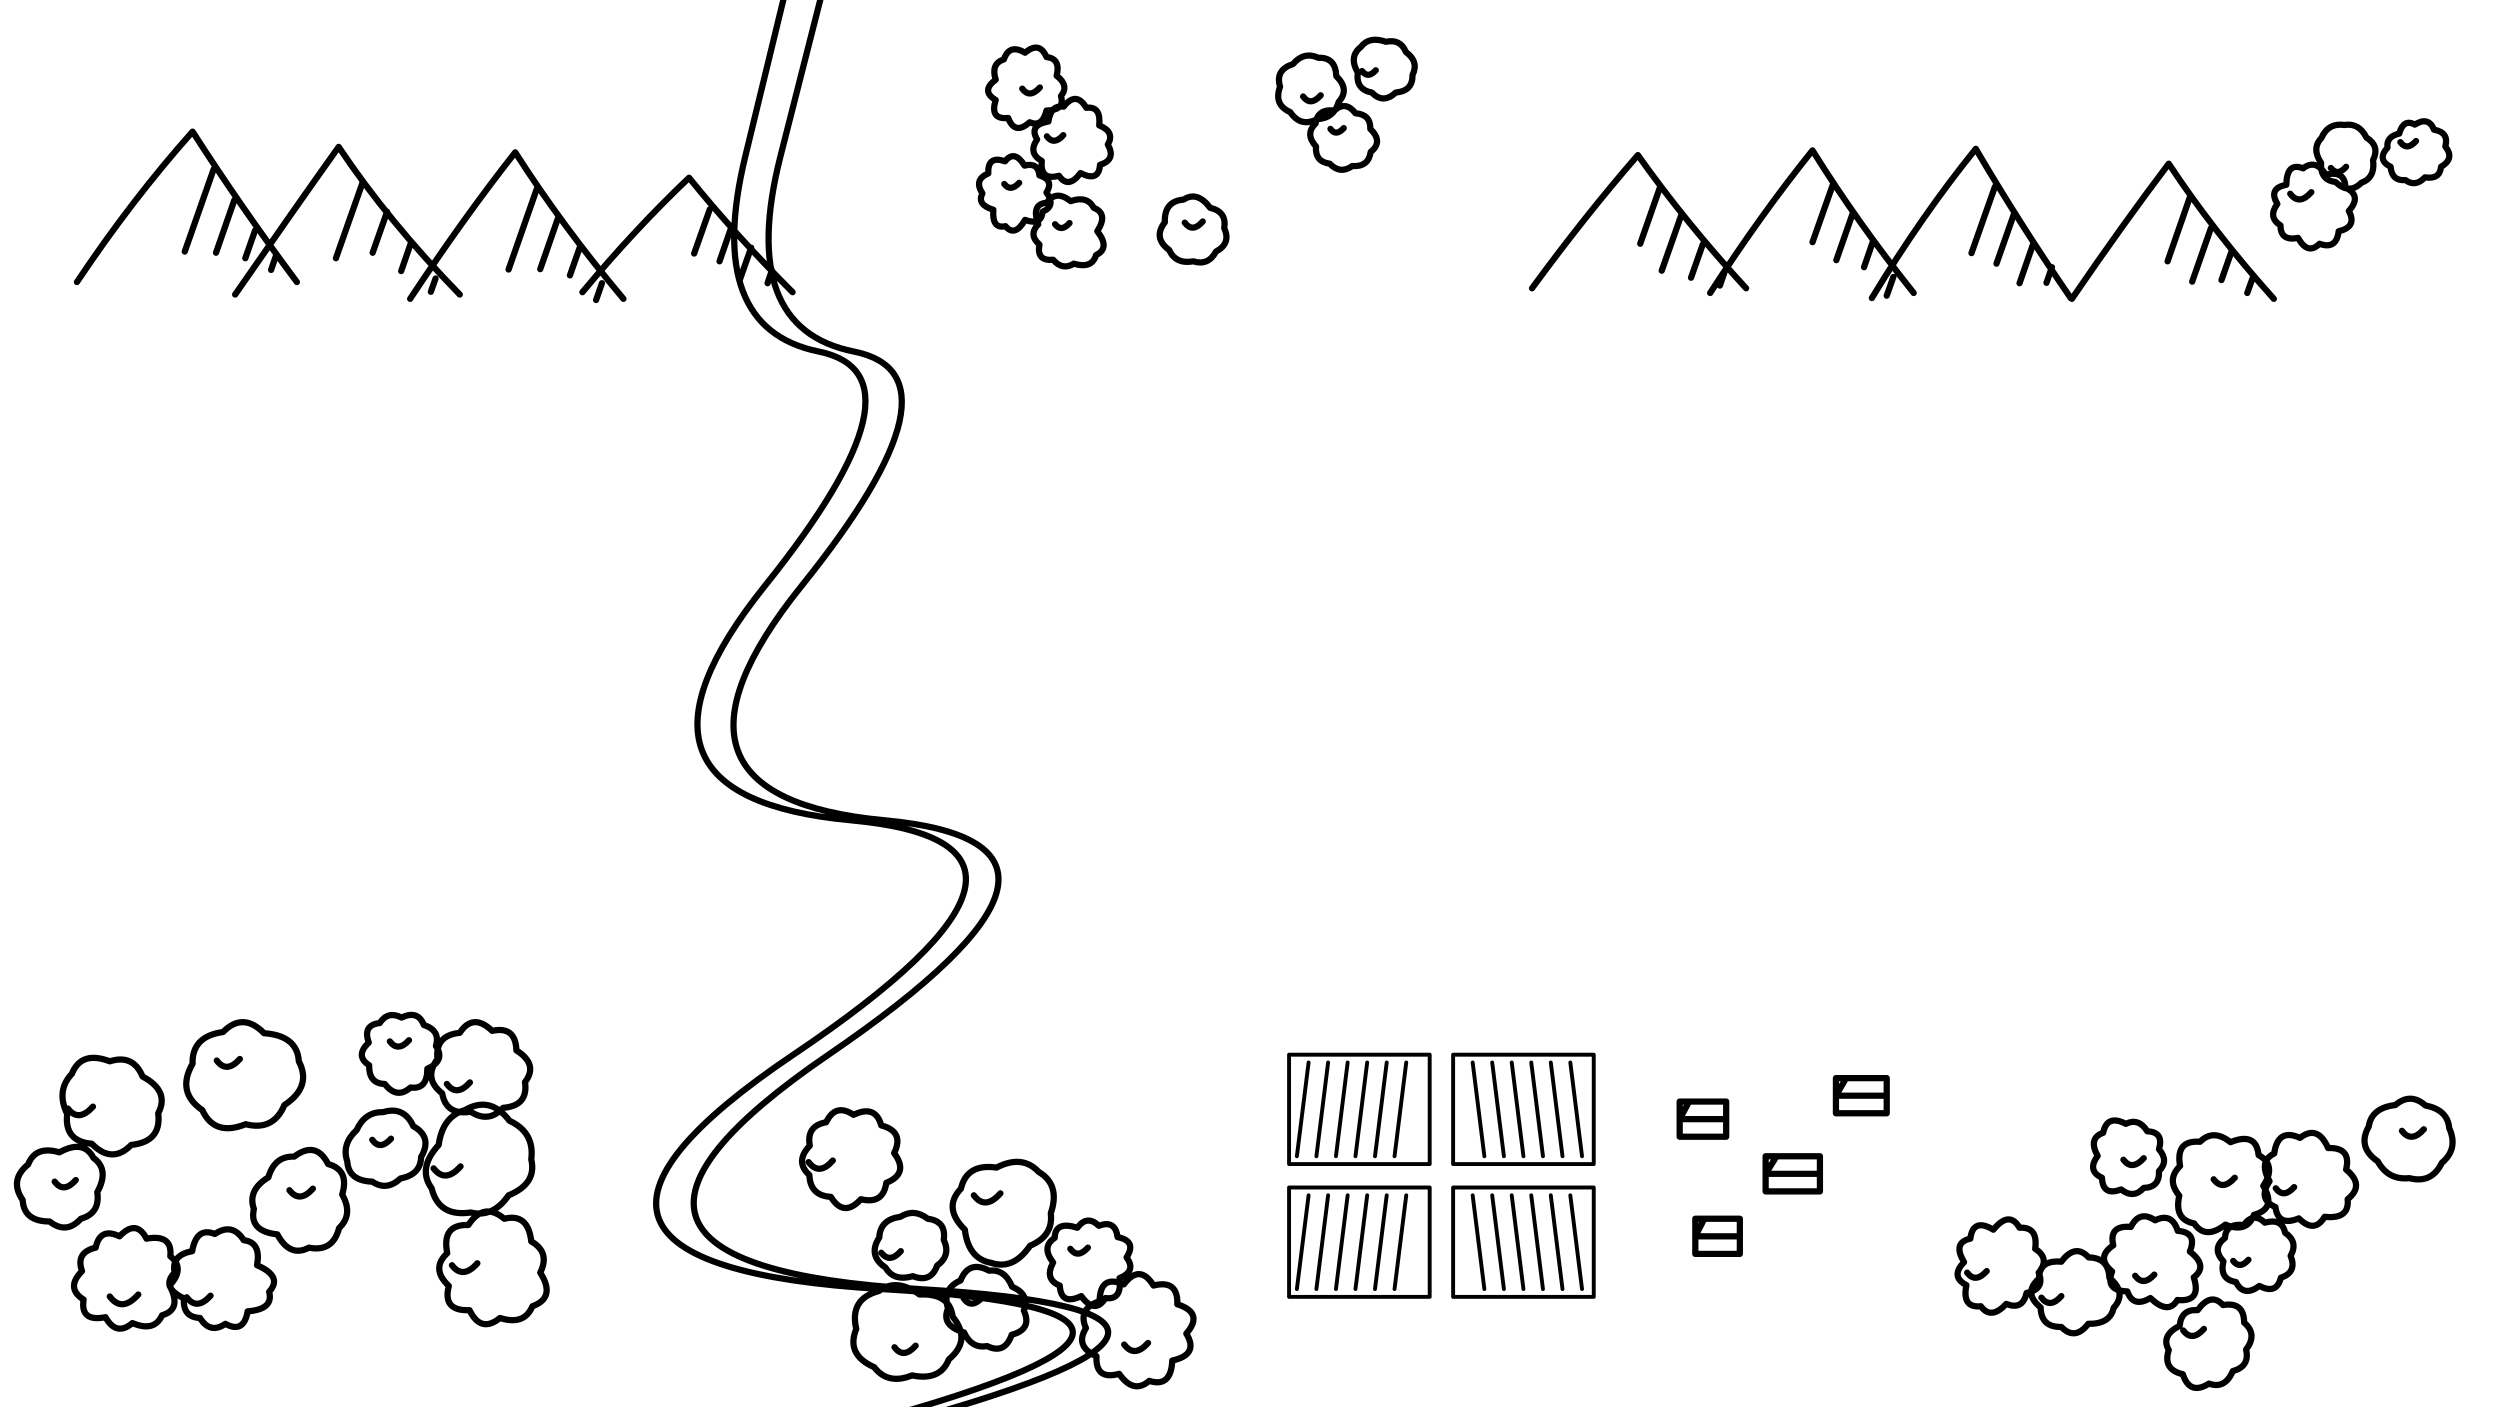
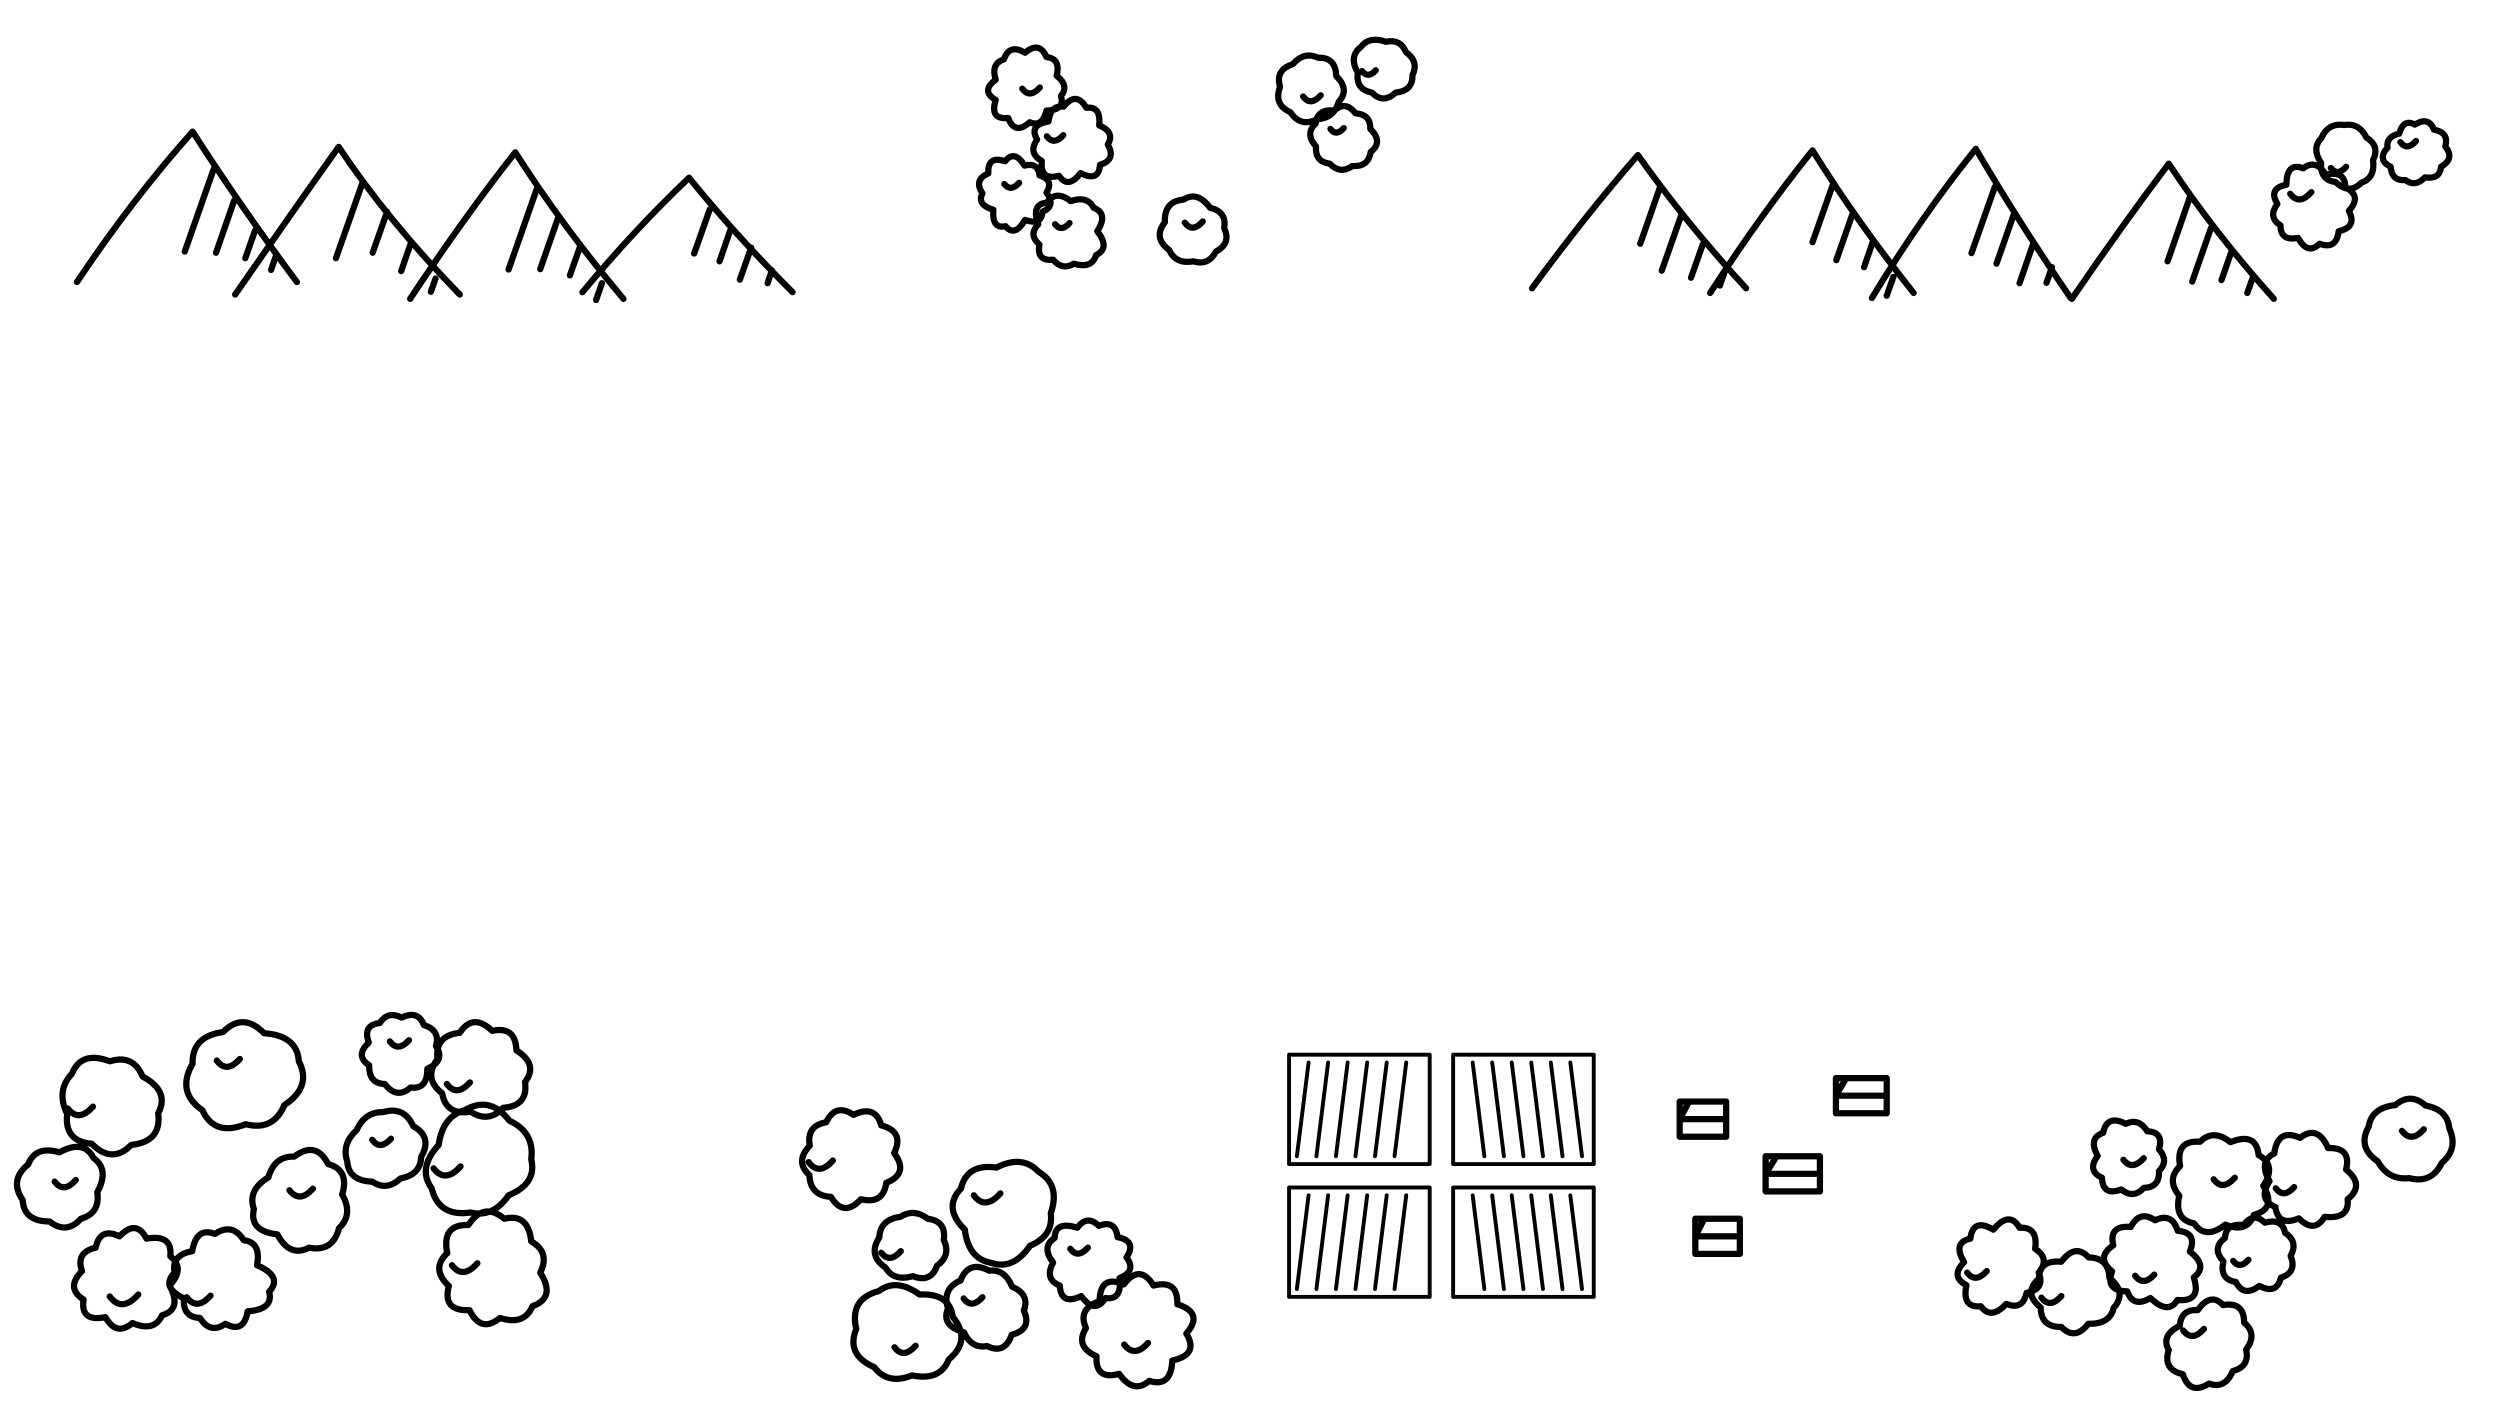
<svg xmlns="http://www.w3.org/2000/svg" viewBox="0 0 640 360">
  <g fill="none" stroke="#000" stroke-linecap="round" stroke-linejoin="round">
-     <path stroke-width="1.6" d="M19.7 72.2Q33.8 51.1 49.3 33.7Q61.7 53 76 72.2M54.7 43.3l-7.4 21.1M60 51.2l-4.7 13.5M65.3 59l-2.5 7.1M70.6 65.6l-1.2 3.5M60.2 75.4Q74.6 54.6 86.7 37.6Q99.3 56.5 117.7 75.4M92.9 46.5l-6.9 19.6M99.1 54.2l-3.7 10.5M105.3 61.9l-2.6 7.5M111.5 71.3l-1.2 3.4M105 76.5Q118.6 55.9 131.9 39Q143.9 57.8 159.6 76.5M137.4 48.4l-7.2 20.6M143 55.4l-4.7 13.5M148.5 63.1l-2.6 7.4M154.1 72.5l-1.5 4.3M149.1 74.8Q162.5 58.7 176.4 45.5Q188.2 60.1 202.9 74.8M181.7 53.6l-4 11.3M187 58.8l-2.8 8.1M192.3 63.4l-2.9 8.2M197.6 69.2l-1.1 3.3M392.2 73.8Q405.9 55.1 419.3 39.7Q431.4 56.8 447 73.8M424.9 48.1l-5 14.3M430.4 55.1l-5 14.2M435.9 62.6l-3 8.5M441.5 69.6l-1.2 3.5M437.8 75Q450.8 54.9 464 38.5Q475.4 56.8 489.9 75M469.2 47.3l-5.2 14.7M474.3 54.6l-4.2 12M479.5 61.7l-2.3 6.7M484.7 70.9l-1.7 4.8M479.2 76.3Q491.9 55.3 505.8 38.1Q517 57.2 530.1 76.3M510.7 47.8l-6 17M515.6 54.7l-4.5 12.8M520.4 62.7l-3.4 9.8M525.3 68.4l-1.4 4M530.4 76.5Q543.4 57.5 555.2 41.9Q566.6 59.2 582.1 76.5M560.6 50.5l-5.7 16.4M566 58.4l-4.8 13.7M571.4 64l-2.7 7.7M576.7 71.1l-1.4 3.9M354.8 10.7Q358.5 9.9 359.9 13.3Q363.3 15.8 361.6 19.2Q361.7 23.3 357.3 23.7Q354.1 26.7 351.2 23.7Q347 22.9 347.6 18.6Q345.2 14.5 348.4 12Q350.5 9.2 354.8 10.7M352.2 18q-2 2.2 -3.5 0.2M263.6 31.3Q259.8 34.7 258.1 30.2Q253.3 30.7 254.9 25.6Q251 23.3 254.9 20.4Q253.6 16.3 257 15.2Q258.4 11.1 262.4 13.5Q266.1 10.4 267.9 14.6Q271.6 15 270.5 19.4Q273.8 21.9 271.6 24.6Q272.7 28.2 267.9 28.3Q266.8 32.7 263.6 31.3M266.2 22.4q-2.6 2.9 -4.5 0.3M342.1 19.5Q345.6 22.9 342.7 26.1Q341.5 30.3 337.2 30.5Q333 32.7 330.3 28.7Q326 26.8 327.7 22.2Q326.4 17.9 331 16.4Q333.8 13.1 337.5 14.8Q341.9 14.6 342.1 19.5M338.1 24.4q-2.6 2.9 -4.5 0.3M340.4 41.9Q336.6 41.4 336.9 37.5Q334 34.3 336.8 31.6Q337.3 27.8 341.6 28.3Q344.5 25.7 347 29Q350.9 29.3 350.8 33Q354.2 36.3 350.9 38.9Q350.3 42.8 346.2 42.5Q343.1 44.7 340.4 41.9M344 32.8q-2 2.2 -3.4 0.2M265.5 35.7Q263.3 32 268.4 31.1Q269 26.8 272.3 27.3Q275.5 23.2 278.1 27.6Q281.9 27.1 281.4 32.1Q285.5 33.8 283.6 37Q285.8 40.9 281.6 42.2Q281.3 46.7 276.6 44.3Q273.5 48.5 271.1 45Q266.2 46.3 266.7 41.2Q263.1 39.2 265.5 35.7M272.2 34.6q-2.4 2.7 -4.2 0.3M257.4 57.9Q253.9 58.7 254.3 53.7Q250 52.4 251.5 49.5Q249.2 46 253 44.4Q252.8 39.7 257.3 41.3Q259.7 38.2 262.3 42.4Q265.7 41.5 266.1 44.9Q269.9 46.1 267.9 49.3Q270.4 52.7 266.9 54.2Q266.6 57.8 262.4 56.3Q259.8 60.8 257.4 57.9M260.9 46.8q-2.2 2.4 -3.8 0.3M299.3 64Q295.1 60.9 298.2 56.9Q298 51.5 303 51.1Q306.5 48.8 309.8 53.2Q314.1 54.2 313.4 58.4Q315.2 62.3 311.3 64.4Q309.3 68.1 305.5 66.9Q301 67.7 299.3 64M307.9 56.7q-2.6 3 -4.6 0.3M280 53.2Q283.8 54.7 280.9 59.2Q284.3 63.5 280.6 65.3Q279.5 68.9 274.9 67.5Q272 69.3 269.6 66.5Q265.3 66.9 266.1 62.6Q263.2 60.1 265.8 57.4Q263.9 52.2 268 51.9Q270.3 48.5 274.1 51.5Q278.3 50 280 53.2M273.8 57.1q-2.1 2.4 -3.7 0.3M614.2 34.2Q615.3 30.3 618.2 31.9Q621.7 29.7 623.1 33.2Q627 33.9 626 37.5Q628.5 40.6 624.9 42.7Q624.6 46 620.8 45.4Q618.3 48 615.8 46.1Q612.3 46.4 612 42.7Q608.4 40.9 611.2 37.8Q610.8 35 614.2 34.2M618.5 36.1q-2.3 2.6 -4 0.3M597.9 46.6Q593.9 46.1 594.2 41.7Q591.7 38 594.3 35.3Q596 31.4 600.2 32Q603.9 31.4 605.8 35.2Q609.3 37.4 607.5 41Q608.1 45.5 604.5 46.8Q601.4 49.9 597.9 46.6M600.6 42.7q-2.2 2.5 -3.9 0.3M598.7 59.2Q598.1 64 593.8 62.4Q590.8 65.4 588.3 60.9Q583.8 61.8 583.8 57.7Q580.5 55.6 583 52.2Q580.6 48.2 585.3 47.3Q585.4 41.4 589.6 43.1Q592.8 40.6 595.4 44.7Q600.4 43.6 600.4 48Q604.8 50.1 601.3 54Q603.5 58.1 598.7 59.2M591.7 49.2q-3.1 3.5 -5.4 0.4M108.5 262.4Q112.8 263.8 111.6 267.8Q114.1 271.5 109.4 273.6Q109.4 279 105.1 278.4Q101.6 281.5 98.5 277.5Q94.4 277.4 94.5 272.7Q90.8 270.3 94.4 266.9Q92.8 262.4 97.2 261.9Q99.3 258.7 102.8 260.5Q107 258.5 108.5 262.4M104.7 266.3q-2.8 3.1 -4.9 0.3M112 271.1Q111.3 265.1 117.7 264.4Q121.1 259.2 126 263.9Q132 262.6 132.2 268.9Q137.9 272.5 134.4 277Q135.3 283.1 128.8 283.6Q125.1 287.6 120.5 284.6Q114.2 285.6 113.2 279.9Q108.3 276.1 112 271.1M120.3 277.1q-3.4 3.8 -5.9 0.4M67.6 264.5Q76.1 265.1 76.5 271.7Q79.9 278.2 72.8 282.9Q70 289.6 62.9 287.8Q54.9 291 51.8 284.2Q45.1 279.6 49.3 272.3Q49.1 265.3 57.1 264.2Q62.2 259 67.6 264.5M61.4 271.1q-3.4 3.8 -5.9 0.4M28.1 271.7Q34.1 269.8 36.5 275.6Q43.5 279.3 40.5 285Q41.4 292.3 33.6 293.1Q28.7 298.1 23.5 292.8Q16.4 292.2 17.2 285.2Q14.3 279.2 18.4 274.9Q20.8 268.9 28.1 271.7M23.8 283.3q-3.7 4.1 -6.4 0.5M91.3 289.3Q93.4 284.6 98.1 284.7Q103.4 283.1 105.8 288.3Q110.8 291.1 107.8 296.2Q107.7 300.7 102.5 301.7Q99 305 95.3 302.5Q89.2 302.3 88.9 297.3Q87.4 292.9 91.3 289.3M100.1 291.5q-2.8 3.1 -4.8 0.3M120.5 310.4Q112.3 311.6 110.5 304.2Q106.8 299.1 112.3 293.1Q113.3 285.8 119 284.2Q125.5 280.4 130.4 286.9Q136.9 289.9 136 296.8Q137.5 303 130.2 306Q126.2 311.8 120.5 310.4M117.9 298.6q-3.9 4.4 -6.9 0.5M20.7 312Q17 316.1 12.7 312.7Q6.1 312.7 5.8 307.2Q2.3 302.1 7.2 298.1Q9.1 293.2 15.2 295Q21.4 291.6 23.9 296.4Q28.1 299.4 24.9 305.2Q25.7 310.6 20.7 312M19.4 302.1q-3.1 3.5 -5.4 0.4M79.1 319.4Q74.2 322 71 316Q63.7 315.2 65 309.5Q63.3 304.7 68.7 301.4Q70.3 295.9 75.3 296.1Q80.9 291.9 84 298Q89.5 299.5 87.6 305.8Q90.5 310.9 86.8 314.4Q85.2 320.6 79.1 319.4M80.1 304.3q-3.4 3.8 -6 0.4M138.3 325.8Q142.4 332.2 136.3 334.4Q134.2 339.4 128 337.4Q123.1 341.4 120.2 335.4Q113.2 335.7 114.9 329.2Q110.2 324.8 114.5 320.8Q113 313.4 119.9 313.6Q123.8 307.6 129.1 312Q135.2 310.5 136 317.8Q140.9 320.6 138.3 325.8M122.2 323.4q-3.7 4.2 -6.5 0.5M41.5 336.7Q39.5 341.1 33.9 338.7Q29.8 342.2 27 337.2Q20.5 338.5 21.4 332.7Q16.7 329.7 21 325.4Q19.3 320.6 24.5 319.4Q25.6 314.1 30.6 316.5Q34.9 312 37.5 317.1Q44.2 315.9 43.6 321.6Q47.5 324.7 43.4 329.1Q46.7 335.2 41.5 336.7M35.4 331.4q-4.2 4.7 -7.3 0.5M63.4 335.7Q62.4 341.5 57.7 338.9Q53.8 341.6 51.2 337.4Q46.7 337.2 47.1 332.4Q41.1 329.5 44.7 325.8Q43.8 321.3 49.2 320.3Q50.3 314 55 315.9Q59.5 312.9 62.4 317.5Q66.9 318 65.8 323.9Q72.5 326.8 68.9 330.7Q70.1 335.2 63.4 335.7M53.9 331.7q-3.5 3.9 -6.1 0.4M212.7 306.4Q207.4 306.1 207.2 300.8Q203.4 297.4 207.3 293.3Q206.4 288.2 211.5 287.3Q213.9 282.3 218.5 285.4Q224.1 282.7 225.6 288.1Q231.6 289.7 228.9 295.2Q232.8 300.4 226.9 302.8Q226.1 308.4 220.4 307Q216 311.8 212.7 306.4M213.2 297.1q-3.5 4 -6.2 0.4M246 304.3Q247.5 297.8 255.1 298.9Q261.7 295.5 265.9 300Q271.5 303.3 269 310.6Q269.7 316.4 263.7 318.9Q259.4 325.2 253.8 323.3Q247.9 322.3 247 314.8Q241.3 309.2 246 304.3M256.1 305.5q-3.9 4.4 -6.8 0.5M230.5 311.5Q234 309.3 237.5 312Q242.3 312.6 241.6 317.4Q243.5 321.4 239.9 324Q238.3 328.5 233.7 326.7Q228.8 328.1 226.7 324.5Q222.1 321.4 225.1 316.8Q225.3 312.2 230.5 311.5M230.6 320.3q-2.8 3.2 -5 0.4M283 332.3Q280.3 336.6 276.8 331.8Q271.6 334.3 271.3 329.1Q267.3 327.5 269.6 323.2Q266.5 319.2 270 316.9Q270.1 312.5 275.8 314.3Q278.3 310.9 281.3 313.8Q285.5 312.2 286.1 316.7Q291.1 317.7 288.4 321.9Q291 325.4 286.6 327.2Q287.3 332.9 283 332.3M278.5 319.4q-2.6 2.9 -4.5 0.3M262.1 335.5Q264.3 340.3 259 341.7Q257.2 346.8 252.7 344.6Q248.7 345.3 246.8 341.1Q240.8 339.3 242.7 335Q241.1 329.9 245.9 327.8Q248 322.5 253.2 325.3Q257.2 324.8 259.1 329.4Q263.7 331.4 262.1 335.5M251.5 332.1q-2.8 3.1 -4.8 0.3M295.3 329.1Q301.6 327.5 301.4 333.9Q308.3 336.1 303.7 341.4Q307 346.8 300.1 348.3Q299.8 355.3 294.2 353.5Q290.2 357 286.5 351.7Q280.4 353.4 280.7 347.2Q275.1 344.7 278 340Q275.8 335 281.5 333.1Q281.6 326.2 287.7 328.8Q291.8 323.4 295.3 329.1M293.9 343.8q-3.5 3.9 -6.1 0.4M225 330.5Q229.5 327.1 235.4 331.4Q243.1 331 243.9 337.1Q248.8 343.1 242.9 348Q240.7 353.6 233.5 352.1Q227.3 354.6 223.8 350Q216.5 346.8 219.2 340.2Q217.4 332.5 225 330.5M234.4 344.5q-3.1 3.5 -5.4 0.4M608.7 297.3Q603.4 293.7 606.4 288.4Q607.1 283.6 613.2 282.9Q617.1 279.6 620.9 283Q626.6 284.1 627 288.8Q629.4 294.1 625.1 297.7Q622.5 303.1 616.8 301.6Q611.4 302.2 608.7 297.3M620.5 289.1q-3.2 3.6 -5.6 0.4M538.1 301.5Q534.2 299.7 537 295.9Q534.5 291.4 538.4 290Q539.4 285.2 544.2 287.7Q547.5 286.1 549.7 289.6Q554 289.8 552.7 294.2Q555.3 297.2 552.7 299.8Q552.9 304 548.8 304.1Q546.2 307 543 304.5Q538.3 306.3 538.1 301.5M548.8 296.5q-3 3.3 -5.2 0.4M588.5 311.9Q583.2 314.1 582.5 309Q577.9 307 581 302.4Q578.1 297.3 582.2 295.3Q583.1 288.7 588.8 291.3Q593.3 287.8 596 293.9Q602 293.7 600.6 299.4Q605.5 303.4 601 307Q601.5 312.2 595.1 311.5Q592.5 315.9 588.5 311.9M587.3 303.9q-2.7 3 -4.7 0.3M558.1 298.5Q556.9 291.8 563.2 292.3Q566.6 288.9 571 292.4Q577.6 289.7 578.2 295.7Q582.9 298.3 579.4 303.6Q582.9 309.4 577 311Q575.2 315.8 569.7 313.5Q564.6 317.5 561.7 313.2Q556.5 312.2 557.9 306.1Q554.5 302 558.1 298.5M572.1 301.5q-3.1 3.5 -5.4 0.4M569.2 322.9Q566.1 319.6 569.6 316.9Q569.8 313.1 574.4 313.6Q576.9 310.2 579.8 313Q584.2 311.8 585 315.6Q588.4 317.9 586.4 321.5Q588.1 325.7 583.9 327.1Q582.8 331.5 578.4 329.2Q574.4 332.2 572.4 328.2Q568.1 327.5 569.2 322.9M575.6 322.5q-2.2 2.5 -3.9 0.3M545.5 314.1Q547.7 309.7 551.7 312.4Q556 310.3 557.5 315.1Q562.6 315.5 560.6 320.4Q565.4 324.1 561.6 327Q563.7 333.4 557.4 332.8Q555.1 336.7 550.5 332.3Q546.1 334.9 544.6 330.6Q538.8 330.4 540.7 325.5Q536.4 321.9 541 318.8Q539.8 313.6 545.5 314.1M551.5 326.3q-2.8 3.1 -4.9 0.3M521 319.7Q524.9 322.2 521.9 325.8Q523.6 330 518.8 331Q517.8 335.5 513.6 333.8Q509.7 338 507.1 334.4Q502.2 334.9 503.4 329Q499.2 326.8 502.8 323.1Q499.8 318.1 504.4 317.1Q505.1 311.7 510.3 314.8Q514.4 309.8 517 314.3Q521.8 314 521 319.7M508.6 325.4q-2.9 3.2 -5 0.4M534.7 321.9Q539.8 322 540 327.1Q544.6 331 541.1 334.8Q540.2 339 534.6 338.9Q531.2 343.3 527.7 339.7Q522.5 339.8 522.4 334.7Q517.8 331 522 327.3Q522 322.5 527.7 323Q531.3 318.2 534.7 321.9M527.7 331.8q-2.9 3.3 -5.1 0.4M558.8 351.8Q553.6 350.6 555.2 345.6Q553.1 341.9 558 339.4Q558.4 335.1 562.6 335.4Q566 330.7 569.1 334.1Q574.5 333.2 574.5 338.6Q578 341.5 575 345.5Q576 349.8 571.6 351Q569.6 355.7 565.5 354.2Q560.6 357.3 558.8 351.8M564.2 340.2q-3 3.4 -5.3 0.4M430 282h11.9v9h-11.9zM430 286.5h11.9M432.4 282l-2.4 4.5M452 296h13.9v9h-13.9zM452 300.5h13.9M454.8 296l-2.8 4.5M434 312h11.4v9h-11.4zM434 316.5h11.4M436.3 312l-2.3 4.5M470 276h13v9h-13zM470 280.5h13M472.6 276l-2.6 4.5M201.5 -4T190.8 40T209.6 90T195.8 150T217.9 210T203.1 270T225.8 330T214.8 366M211 -4T199.8 40T218.6 90T205.2 150T226.5 210T212.1 270T235.2 330T224.2 366" />
+     <path stroke-width="1.6" d="M19.7 72.2Q33.8 51.1 49.3 33.7Q61.7 53 76 72.2M54.7 43.3l-7.4 21.1M60 51.2l-4.7 13.5M65.3 59l-2.5 7.1M70.6 65.6l-1.2 3.5M60.2 75.4Q74.6 54.6 86.7 37.6Q99.3 56.5 117.7 75.4M92.9 46.5l-6.9 19.6M99.1 54.2l-3.7 10.5M105.3 61.9l-2.6 7.5M111.5 71.3l-1.2 3.4M105 76.5Q118.6 55.9 131.9 39Q143.9 57.8 159.6 76.5M137.4 48.4l-7.2 20.6M143 55.4l-4.7 13.5M148.5 63.1l-2.6 7.4M154.1 72.5l-1.5 4.3M149.1 74.8Q162.5 58.7 176.4 45.5Q188.2 60.1 202.9 74.8M181.7 53.6l-4 11.3M187 58.8l-2.8 8.1M192.3 63.4l-2.9 8.2M197.6 69.2l-1.1 3.3M392.2 73.8Q405.9 55.1 419.3 39.7Q431.4 56.8 447 73.8M424.9 48.1l-5 14.3M430.4 55.1l-5 14.2M435.9 62.6l-3 8.5M441.5 69.6l-1.2 3.5M437.8 75Q450.8 54.9 464 38.5Q475.4 56.8 489.9 75M469.2 47.3l-5.2 14.7M474.3 54.6l-4.2 12M479.5 61.7l-2.3 6.7M484.7 70.9l-1.7 4.8M479.2 76.3Q491.9 55.3 505.8 38.1Q517 57.2 530.1 76.3M510.7 47.8l-6 17M515.6 54.7l-4.5 12.8M520.4 62.7l-3.4 9.8M525.3 68.4l-1.4 4M530.4 76.5Q543.4 57.5 555.2 41.9Q566.6 59.2 582.1 76.5M560.6 50.5l-5.7 16.4M566 58.4l-4.8 13.7M571.4 64l-2.7 7.7M576.7 71.1l-1.4 3.9M354.8 10.7Q358.5 9.9 359.9 13.3Q363.3 15.8 361.6 19.2Q361.7 23.3 357.3 23.7Q354.1 26.7 351.2 23.7Q347 22.9 347.6 18.6Q345.2 14.5 348.4 12Q350.5 9.2 354.8 10.7M352.2 18q-2 2.2 -3.5 0.2M263.6 31.3Q259.8 34.7 258.1 30.2Q253.3 30.7 254.9 25.6Q251 23.3 254.9 20.4Q253.6 16.3 257 15.2Q258.4 11.1 262.4 13.5Q266.1 10.4 267.9 14.6Q271.6 15 270.5 19.4Q273.8 21.9 271.6 24.6Q272.7 28.2 267.9 28.3Q266.8 32.7 263.6 31.3M266.2 22.4q-2.6 2.9 -4.5 0.3M342.1 19.5Q345.6 22.9 342.7 26.1Q341.5 30.3 337.2 30.5Q333 32.7 330.3 28.7Q326 26.8 327.7 22.2Q326.4 17.9 331 16.4Q333.8 13.1 337.5 14.8Q341.9 14.6 342.1 19.5M338.1 24.4q-2.6 2.9 -4.5 0.3M340.4 41.9Q336.6 41.4 336.9 37.5Q334 34.3 336.8 31.6Q337.3 27.8 341.6 28.3Q344.5 25.7 347 29Q350.9 29.3 350.8 33Q354.2 36.3 350.9 38.9Q350.3 42.8 346.2 42.5Q343.1 44.7 340.4 41.9M344 32.8q-2 2.2 -3.4 0.2M265.5 35.7Q263.3 32 268.4 31.1Q269 26.8 272.3 27.3Q275.5 23.2 278.1 27.6Q281.9 27.1 281.4 32.1Q285.5 33.8 283.6 37Q285.8 40.9 281.6 42.2Q281.3 46.7 276.6 44.3Q273.5 48.5 271.1 45Q266.2 46.3 266.7 41.2Q263.1 39.2 265.5 35.7M272.2 34.6q-2.4 2.7 -4.2 0.3M257.4 57.9Q253.9 58.7 254.3 53.7Q250 52.4 251.5 49.5Q249.2 46 253 44.4Q252.8 39.7 257.3 41.3Q259.7 38.2 262.3 42.4Q265.7 41.5 266.1 44.9Q269.9 46.1 267.9 49.3Q270.4 52.7 266.9 54.2Q266.6 57.8 262.4 56.3Q259.8 60.8 257.4 57.9M260.9 46.8q-2.2 2.4 -3.8 0.3M299.3 64Q295.1 60.9 298.2 56.9Q298 51.5 303 51.1Q306.5 48.8 309.8 53.2Q314.1 54.2 313.4 58.4Q315.2 62.3 311.3 64.4Q309.3 68.1 305.5 66.9Q301 67.7 299.3 64M307.9 56.7q-2.6 3 -4.6 0.3M280 53.2Q283.8 54.7 280.9 59.2Q284.3 63.5 280.6 65.3Q279.5 68.9 274.9 67.5Q272 69.3 269.6 66.5Q265.3 66.9 266.1 62.6Q263.2 60.1 265.8 57.4Q263.9 52.2 268 51.9Q270.3 48.5 274.1 51.5Q278.3 50 280 53.2M273.8 57.1q-2.1 2.4 -3.7 0.3M614.2 34.2Q615.3 30.3 618.2 31.9Q621.7 29.7 623.1 33.2Q627 33.9 626 37.5Q628.5 40.6 624.9 42.7Q624.6 46 620.8 45.4Q618.3 48 615.8 46.1Q612.3 46.4 612 42.7Q608.4 40.9 611.2 37.8Q610.8 35 614.2 34.2M618.5 36.1q-2.3 2.6 -4 0.3M597.9 46.6Q593.9 46.1 594.2 41.7Q591.7 38 594.3 35.3Q596 31.4 600.2 32Q603.9 31.4 605.8 35.2Q609.3 37.4 607.5 41Q608.1 45.5 604.5 46.8Q601.4 49.9 597.9 46.6M600.6 42.7q-2.2 2.5 -3.9 0.3M598.7 59.2Q598.1 64 593.8 62.4Q590.8 65.4 588.3 60.9Q583.8 61.8 583.8 57.7Q580.5 55.6 583 52.2Q580.6 48.2 585.3 47.3Q585.4 41.4 589.6 43.1Q592.8 40.6 595.4 44.7Q600.4 43.6 600.4 48Q604.8 50.1 601.3 54Q603.5 58.1 598.7 59.2M591.7 49.2q-3.1 3.5 -5.4 0.4M108.5 262.4Q112.8 263.8 111.6 267.8Q114.1 271.5 109.4 273.6Q109.4 279 105.1 278.4Q101.6 281.5 98.5 277.5Q94.4 277.4 94.5 272.7Q90.8 270.3 94.4 266.9Q92.8 262.4 97.2 261.9Q99.3 258.7 102.8 260.5Q107 258.5 108.5 262.4M104.7 266.3q-2.8 3.1 -4.9 0.3M112 271.1Q111.3 265.1 117.7 264.4Q121.1 259.2 126 263.9Q132 262.6 132.2 268.9Q137.9 272.5 134.4 277Q135.3 283.1 128.8 283.6Q125.1 287.6 120.5 284.6Q114.2 285.6 113.2 279.9Q108.3 276.1 112 271.1M120.3 277.1q-3.4 3.8 -5.9 0.4M67.6 264.5Q76.1 265.1 76.5 271.7Q79.9 278.2 72.8 282.9Q70 289.6 62.9 287.8Q54.9 291 51.8 284.2Q45.1 279.6 49.3 272.3Q49.1 265.3 57.1 264.2Q62.2 259 67.6 264.5M61.4 271.1q-3.4 3.8 -5.9 0.4M28.1 271.7Q34.1 269.8 36.5 275.6Q43.5 279.3 40.5 285Q41.4 292.3 33.6 293.1Q28.7 298.1 23.5 292.8Q16.4 292.2 17.2 285.2Q14.3 279.2 18.4 274.9Q20.8 268.9 28.1 271.7M23.8 283.3q-3.7 4.1 -6.4 0.5M91.3 289.3Q93.4 284.6 98.1 284.7Q103.4 283.1 105.8 288.3Q110.8 291.1 107.8 296.2Q107.7 300.7 102.5 301.7Q99 305 95.3 302.5Q89.2 302.3 88.9 297.3Q87.4 292.9 91.3 289.3M100.1 291.5q-2.8 3.1 -4.8 0.3M120.5 310.4Q112.3 311.6 110.5 304.2Q106.8 299.1 112.3 293.1Q113.3 285.8 119 284.2Q125.5 280.4 130.4 286.9Q136.9 289.9 136 296.8Q137.5 303 130.2 306Q126.2 311.8 120.5 310.4M117.9 298.6q-3.9 4.4 -6.9 0.5M20.7 312Q17 316.1 12.7 312.7Q6.1 312.7 5.8 307.2Q2.3 302.1 7.2 298.1Q9.1 293.2 15.2 295Q21.4 291.6 23.9 296.4Q28.1 299.4 24.9 305.2Q25.7 310.6 20.7 312M19.4 302.1q-3.1 3.5 -5.4 0.4M79.1 319.4Q74.2 322 71 316Q63.7 315.2 65 309.5Q63.3 304.7 68.7 301.4Q70.3 295.9 75.3 296.1Q80.9 291.9 84 298Q89.5 299.5 87.6 305.8Q90.5 310.9 86.8 314.4Q85.2 320.6 79.1 319.4M80.1 304.3q-3.4 3.8 -6 0.4M138.3 325.8Q142.4 332.2 136.3 334.4Q134.2 339.4 128 337.4Q123.1 341.4 120.2 335.4Q113.2 335.7 114.9 329.2Q110.2 324.8 114.5 320.8Q113 313.4 119.9 313.6Q123.8 307.6 129.1 312Q135.2 310.5 136 317.8Q140.9 320.6 138.3 325.8M122.2 323.4q-3.7 4.2 -6.5 0.5M41.5 336.7Q39.5 341.1 33.9 338.7Q29.8 342.2 27 337.2Q20.5 338.5 21.4 332.7Q16.7 329.7 21 325.4Q19.3 320.6 24.5 319.4Q25.6 314.1 30.6 316.5Q34.9 312 37.5 317.1Q44.2 315.9 43.6 321.6Q47.5 324.7 43.4 329.1Q46.7 335.2 41.5 336.7M35.4 331.4q-4.2 4.7 -7.3 0.5M63.4 335.7Q62.4 341.5 57.7 338.9Q53.8 341.6 51.2 337.4Q46.7 337.2 47.1 332.4Q41.1 329.5 44.7 325.8Q43.8 321.3 49.2 320.3Q50.3 314 55 315.9Q59.5 312.9 62.4 317.5Q66.9 318 65.8 323.9Q72.5 326.8 68.9 330.7Q70.1 335.2 63.4 335.7M53.9 331.7q-3.5 3.9 -6.1 0.4M212.7 306.4Q207.4 306.1 207.2 300.8Q203.4 297.4 207.3 293.3Q206.4 288.2 211.5 287.3Q213.9 282.3 218.5 285.4Q224.1 282.7 225.6 288.1Q231.6 289.7 228.9 295.2Q232.8 300.4 226.9 302.8Q226.1 308.4 220.4 307Q216 311.8 212.7 306.4M213.2 297.1q-3.5 4 -6.2 0.4M246 304.3Q247.5 297.8 255.1 298.9Q261.7 295.5 265.9 300Q271.5 303.3 269 310.6Q269.7 316.4 263.7 318.9Q259.4 325.2 253.8 323.3Q247.9 322.3 247 314.8Q241.3 309.2 246 304.3M256.1 305.5q-3.9 4.4 -6.8 0.5M230.5 311.5Q234 309.3 237.5 312Q242.3 312.6 241.6 317.4Q243.5 321.4 239.9 324Q238.3 328.5 233.7 326.7Q228.8 328.1 226.7 324.5Q222.1 321.4 225.1 316.8Q225.3 312.2 230.5 311.5M230.6 320.3q-2.8 3.2 -5 0.4M283 332.3Q280.3 336.6 276.8 331.8Q271.6 334.3 271.3 329.1Q267.3 327.5 269.6 323.2Q266.5 319.2 270 316.9Q270.1 312.5 275.8 314.3Q278.3 310.9 281.3 313.8Q285.5 312.2 286.1 316.7Q291.1 317.7 288.4 321.9Q291 325.4 286.6 327.2Q287.3 332.9 283 332.3M278.5 319.4q-2.6 2.9 -4.5 0.3M262.1 335.5Q264.3 340.3 259 341.7Q257.2 346.8 252.7 344.6Q248.7 345.3 246.8 341.1Q240.8 339.3 242.7 335Q241.1 329.9 245.9 327.8Q248 322.5 253.2 325.3Q257.2 324.8 259.1 329.4Q263.7 331.4 262.1 335.5M251.5 332.1q-2.8 3.1 -4.8 0.3M295.3 329.1Q301.6 327.5 301.4 333.9Q308.3 336.1 303.7 341.4Q307 346.8 300.1 348.3Q299.8 355.3 294.2 353.5Q290.2 357 286.5 351.7Q280.4 353.4 280.7 347.2Q275.1 344.7 278 340Q275.8 335 281.5 333.1Q281.6 326.2 287.7 328.8Q291.8 323.4 295.3 329.1M293.9 343.8q-3.5 3.9 -6.1 0.4M225 330.5Q229.5 327.1 235.4 331.4Q243.1 331 243.9 337.1Q248.8 343.1 242.9 348Q240.7 353.6 233.5 352.1Q227.3 354.6 223.8 350Q216.5 346.8 219.2 340.2Q217.4 332.5 225 330.5M234.4 344.5q-3.1 3.5 -5.4 0.4M608.7 297.3Q603.4 293.7 606.4 288.4Q607.1 283.6 613.2 282.9Q617.1 279.6 620.9 283Q626.6 284.1 627 288.8Q629.4 294.1 625.1 297.7Q622.5 303.1 616.8 301.6Q611.4 302.2 608.7 297.3M620.5 289.1q-3.2 3.6 -5.6 0.4M538.1 301.5Q534.2 299.7 537 295.9Q534.5 291.4 538.4 290Q539.4 285.2 544.2 287.7Q547.5 286.1 549.7 289.6Q554 289.8 552.7 294.2Q555.3 297.2 552.7 299.8Q552.9 304 548.8 304.1Q546.2 307 543 304.5Q538.3 306.3 538.1 301.5M548.8 296.5q-3 3.3 -5.2 0.4M588.5 311.9Q583.2 314.1 582.5 309Q577.9 307 581 302.4Q578.1 297.3 582.2 295.3Q583.1 288.7 588.8 291.3Q593.3 287.8 596 293.9Q602 293.7 600.6 299.4Q605.5 303.4 601 307Q601.5 312.2 595.1 311.5Q592.5 315.9 588.5 311.9M587.3 303.9q-2.7 3 -4.7 0.3M558.1 298.5Q556.9 291.8 563.2 292.3Q566.6 288.9 571 292.4Q577.6 289.7 578.2 295.7Q582.9 298.3 579.4 303.6Q582.9 309.4 577 311Q575.2 315.8 569.7 313.5Q564.6 317.5 561.7 313.2Q556.5 312.2 557.9 306.1Q554.5 302 558.1 298.5M572.1 301.5q-3.1 3.5 -5.4 0.4M569.2 322.9Q566.1 319.6 569.6 316.9Q569.8 313.1 574.4 313.6Q576.9 310.2 579.8 313Q584.2 311.8 585 315.6Q588.4 317.9 586.4 321.5Q588.1 325.7 583.9 327.1Q582.8 331.5 578.4 329.2Q574.4 332.2 572.4 328.2Q568.1 327.5 569.2 322.9M575.6 322.5q-2.2 2.5 -3.9 0.3M545.5 314.1Q547.7 309.7 551.7 312.4Q556 310.3 557.5 315.1Q562.6 315.5 560.6 320.4Q565.4 324.1 561.6 327Q563.7 333.4 557.4 332.8Q555.1 336.7 550.5 332.3Q546.1 334.9 544.6 330.6Q538.8 330.4 540.7 325.5Q536.4 321.9 541 318.8Q539.8 313.6 545.5 314.1M551.5 326.3q-2.8 3.1 -4.9 0.3M521 319.7Q524.9 322.2 521.9 325.8Q523.6 330 518.8 331Q517.8 335.5 513.6 333.8Q509.7 338 507.1 334.4Q502.2 334.9 503.4 329Q499.2 326.8 502.8 323.1Q499.8 318.1 504.4 317.1Q505.1 311.7 510.3 314.8Q514.4 309.8 517 314.3Q521.8 314 521 319.7M508.6 325.4q-2.9 3.2 -5 0.4M534.7 321.9Q539.8 322 540 327.1Q544.6 331 541.1 334.8Q540.2 339 534.6 338.9Q531.2 343.3 527.7 339.7Q522.5 339.8 522.4 334.7Q517.8 331 522 327.3Q522 322.5 527.7 323Q531.3 318.2 534.7 321.9M527.7 331.8q-2.9 3.3 -5.1 0.4M558.8 351.8Q553.6 350.6 555.2 345.6Q553.1 341.9 558 339.4Q558.4 335.1 562.6 335.4Q566 330.7 569.1 334.1Q574.5 333.2 574.5 338.6Q578 341.5 575 345.5Q576 349.8 571.6 351Q569.6 355.7 565.5 354.2Q560.6 357.3 558.8 351.8M564.2 340.2q-3 3.4 -5.3 0.4M430 282h11.9v9h-11.9zM430 286.5h11.9M432.4 282l-2.4 4.5M452 296h13.9v9h-13.9zM452 300.5h13.9M454.8 296l-2.8 4.5M434 312h11.4v9h-11.4zM434 316.5h11.4M436.3 312l-2.3 4.5M470 276h13v9h-13zM470 280.5h13M472.6 276l-2.6 4.5" />
    <path stroke-width="1" d="M330 270h36v28h-36zM335 272l-3 24M340 272l-3 24M345 272l-3 24M350 272l-3 24M355 272l-3 24M360 272l-3 24M372 270h36v28h-36zM377 272l3 24M382 272l3 24M387 272l3 24M392 272l3 24M397 272l3 24M402 272l3 24M330 304h36v28h-36zM335 306l-3 24M340 306l-3 24M345 306l-3 24M350 306l-3 24M355 306l-3 24M360 306l-3 24M372 304h36v28h-36zM377 306l3 24M382 306l3 24M387 306l3 24M392 306l3 24M397 306l3 24M402 306l3 24" />
  </g>
</svg>
